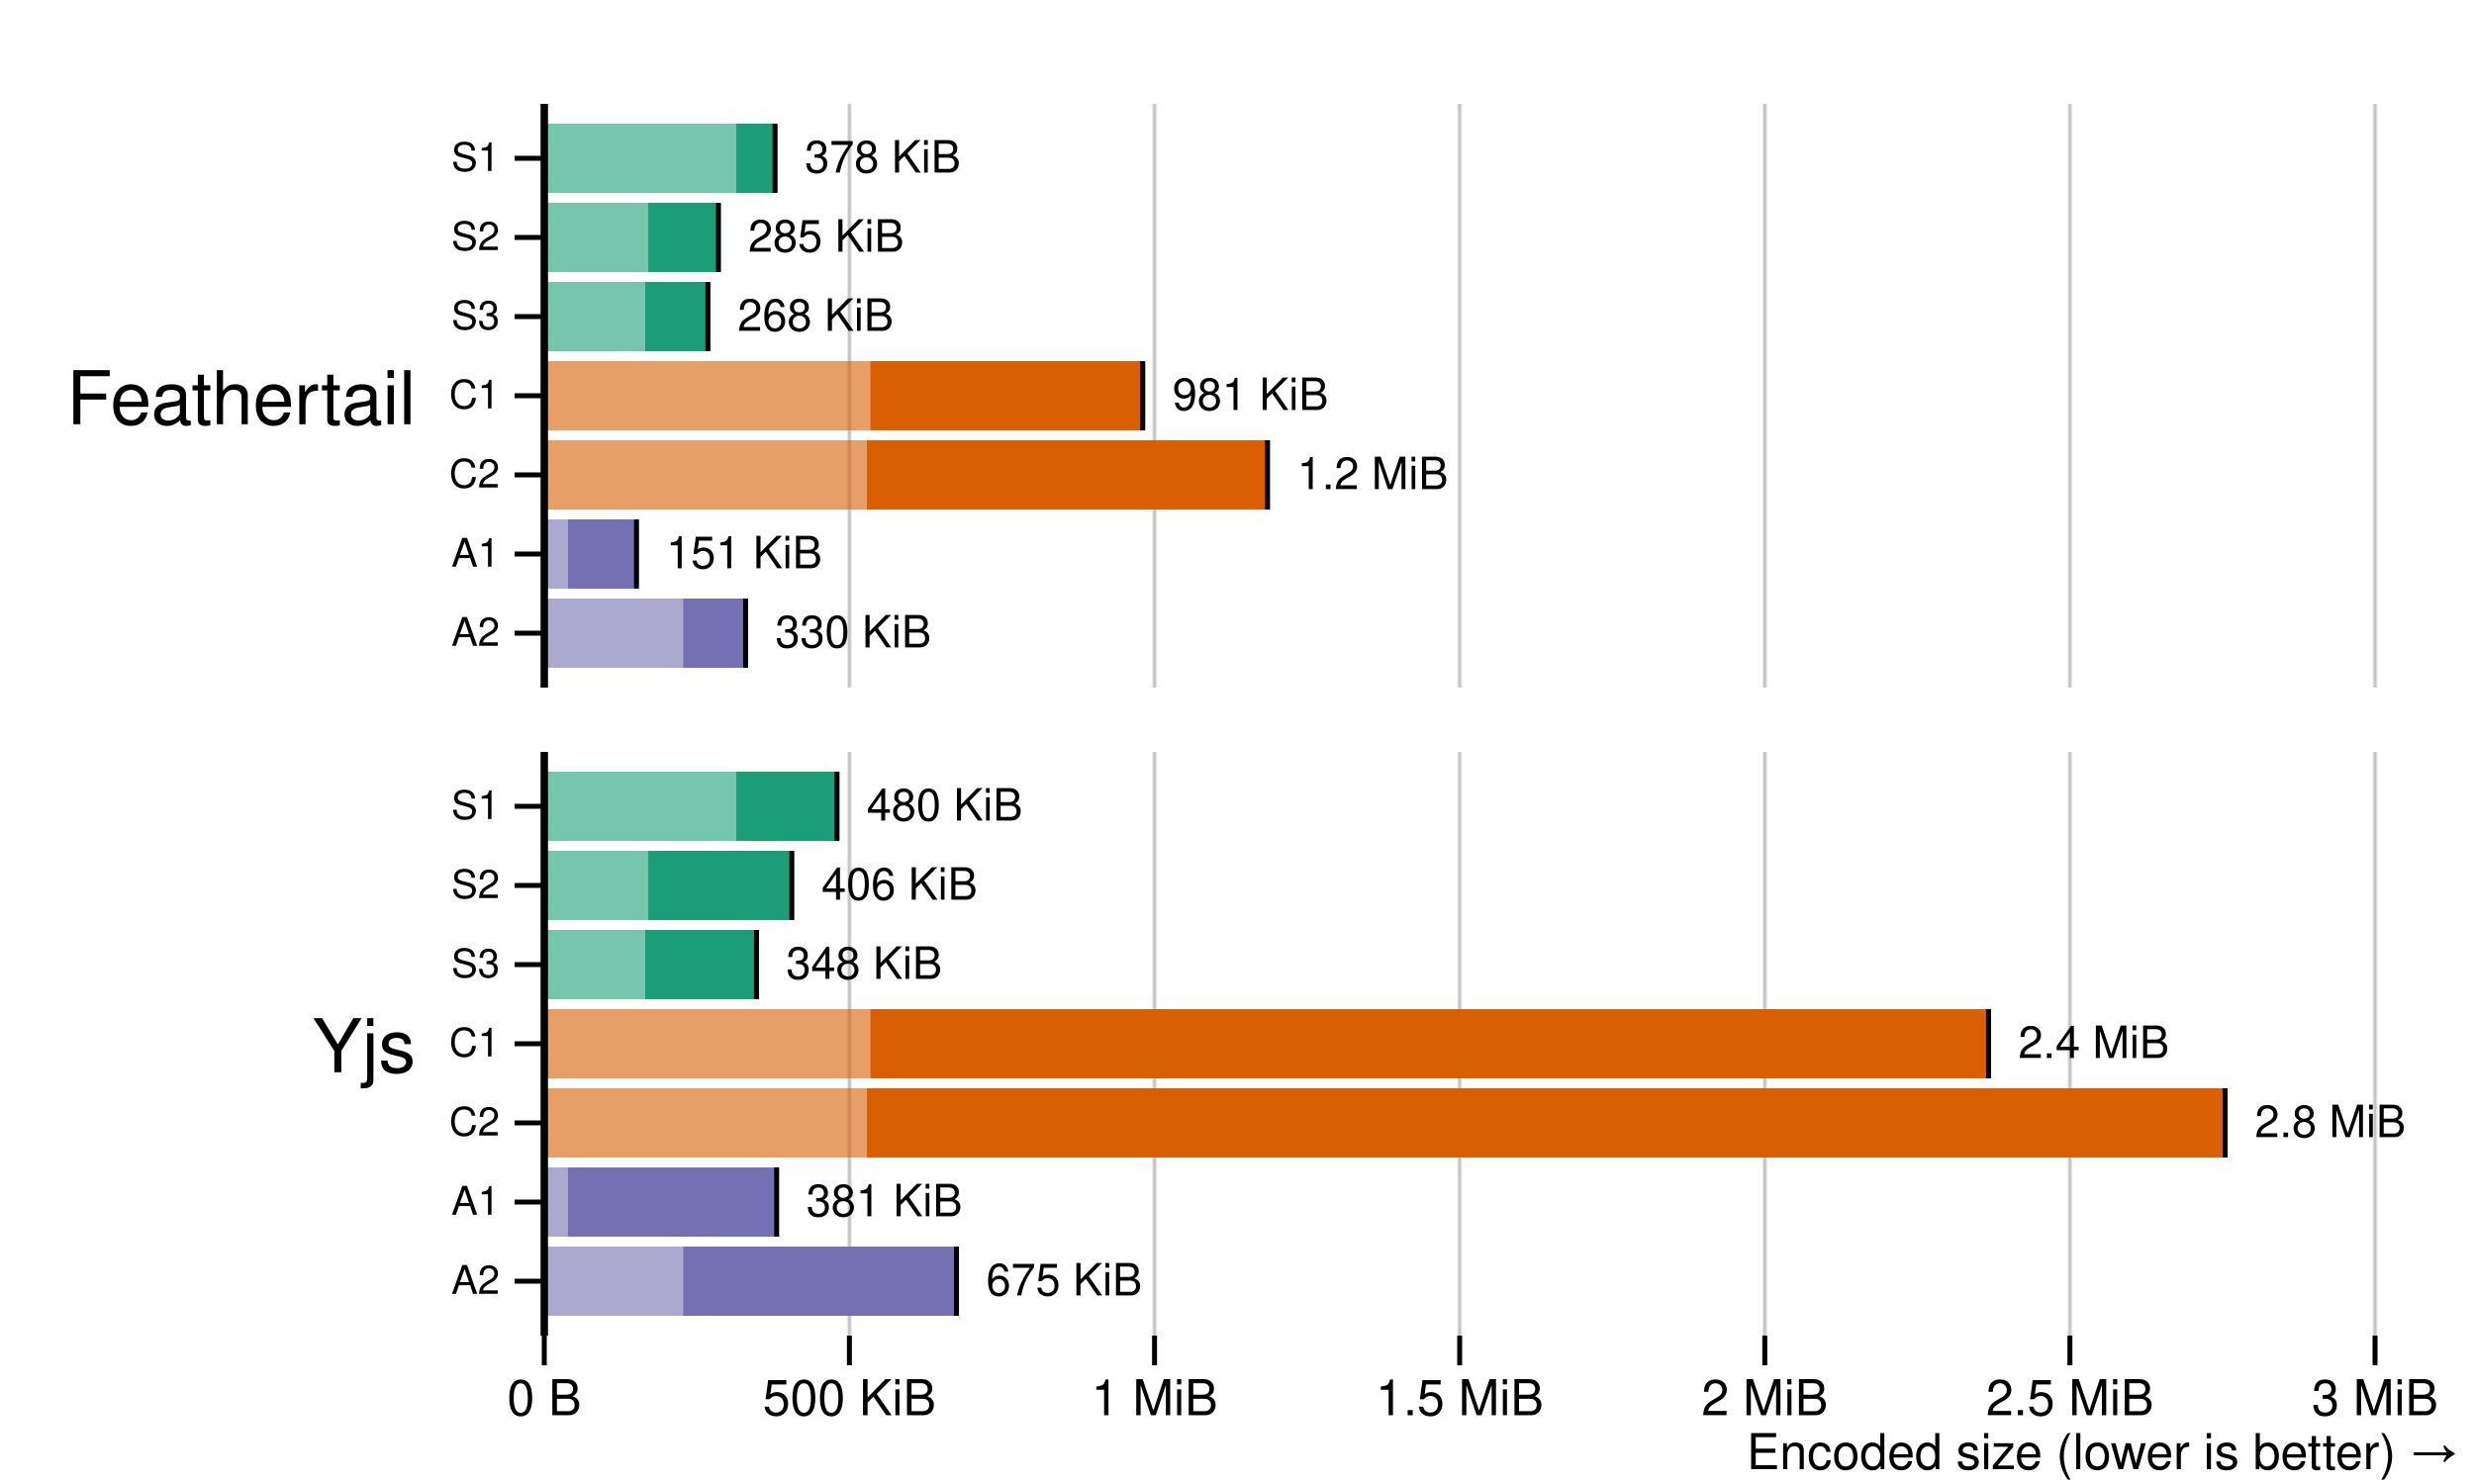
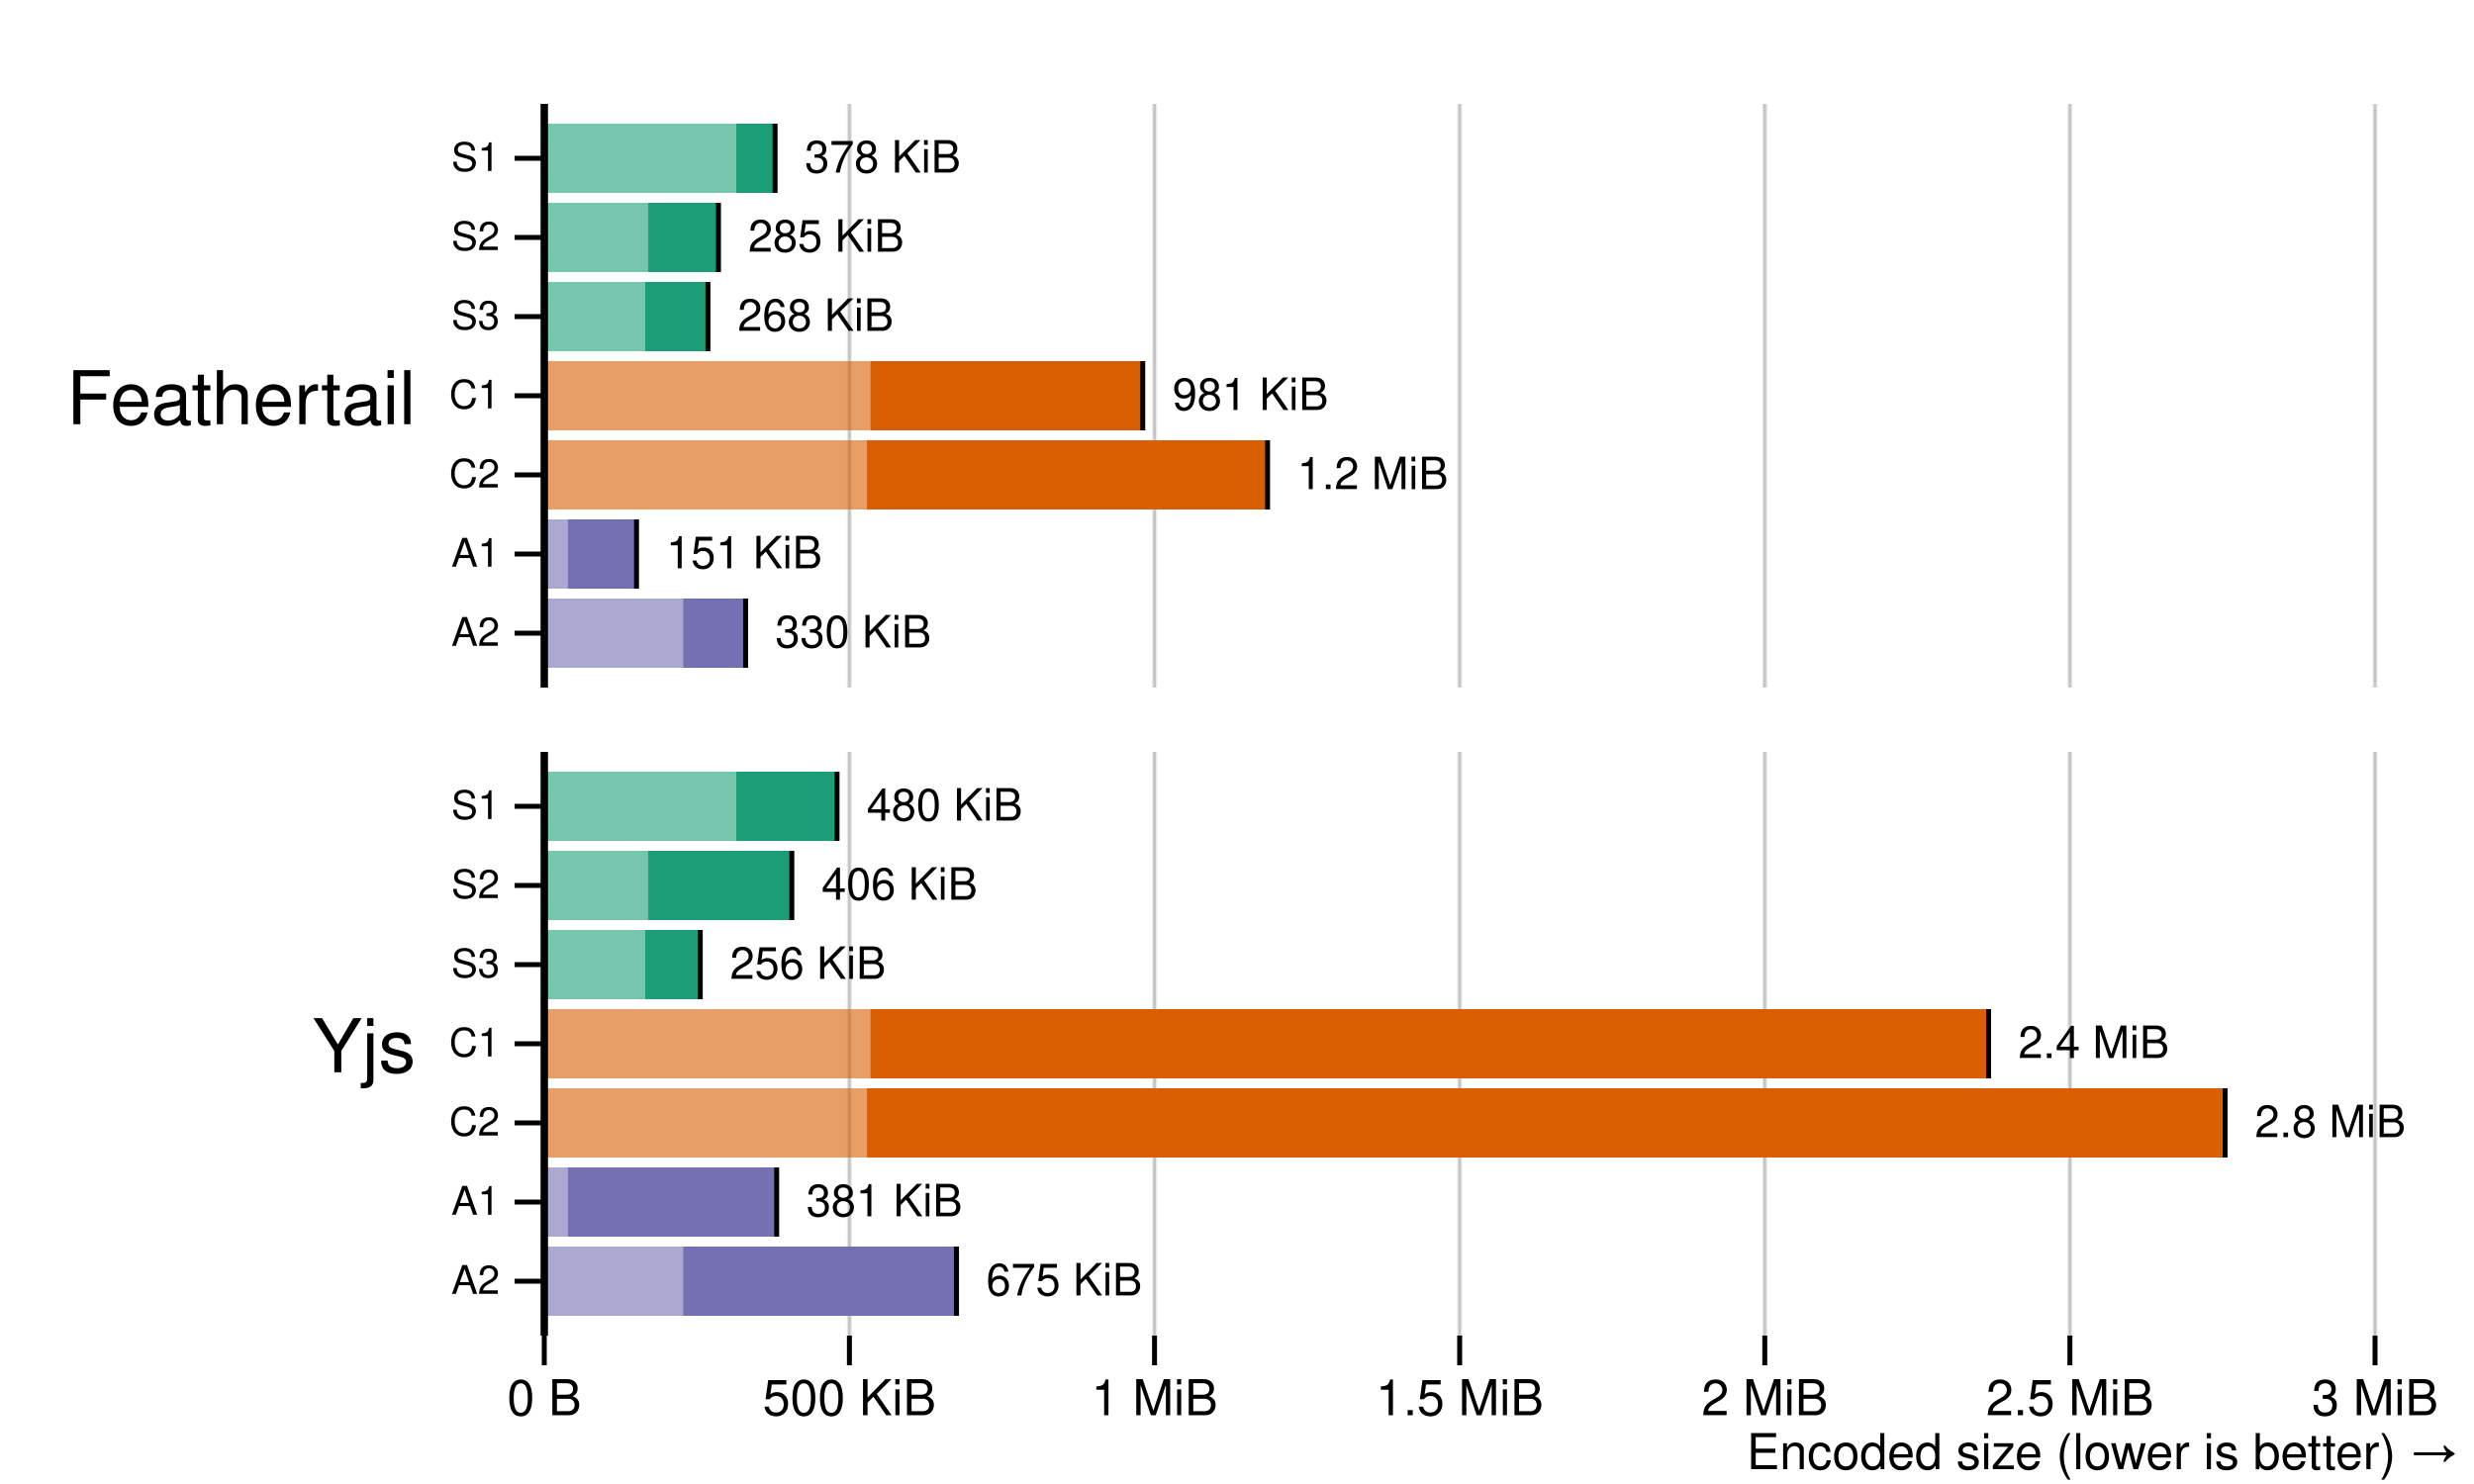
<svg xmlns="http://www.w3.org/2000/svg" class="plot-d6a7b5" fill="currentColor" font-family="system-ui, sans-serif" font-size="10" text-anchor="middle" width="500" height="300" viewBox="0 0 500 300" style="background: white; font-family: Helvetica Neue, Helvetica, Arial, sans-serif;" version="1.1">
  <style>:where(.plot-d6a7b5) {
  --plot-background: white;
  display: block;
  height: auto;
  height: intrinsic;
  max-width: 100%;
}
:where(.plot-d6a7b5 text),
:where(.plot-d6a7b5 tspan) {
  white-space: pre;
}</style>
  <g aria-label="x-grid" aria-hidden="true">
    <g stroke="currentColor" stroke-opacity="0.1" transform="translate(0,1)">
      <line x1="110" x2="110" y1="20" y2="138" />
      <line x1="171.667" x2="171.667" y1="20" y2="138" />
      <line x1="233.333" x2="233.333" y1="20" y2="138" />
      <line x1="295" x2="295" y1="20" y2="138" />
      <line x1="356.667" x2="356.667" y1="20" y2="138" />
      <line x1="418.333" x2="418.333" y1="20" y2="138" />
      <line x1="480" x2="480" y1="20" y2="138" />
    </g>
    <g stroke="currentColor" stroke-opacity="0.1" transform="translate(0,132)">
      <line x1="110" x2="110" y1="20" y2="138" />
      <line x1="171.667" x2="171.667" y1="20" y2="138" />
      <line x1="233.333" x2="233.333" y1="20" y2="138" />
      <line x1="295" x2="295" y1="20" y2="138" />
      <line x1="356.667" x2="356.667" y1="20" y2="138" />
      <line x1="418.333" x2="418.333" y1="20" y2="138" />
      <line x1="480" x2="480" y1="20" y2="138" />
    </g>
  </g>
  <g aria-label="x-axis tick" aria-hidden="true">
    <g fill="none" stroke="currentColor" transform="translate(0,132)">
      <path transform="translate(110,138)" d="M0,0L0,6" />
      <path transform="translate(171.6667,138)" d="M0,0L0,6" />
      <path transform="translate(233.3333,138)" d="M0,0L0,6" />
      <path transform="translate(295,138)" d="M0,0L0,6" />
      <path transform="translate(356.6667,138)" d="M0,0L0,6" />
      <path transform="translate(418.3333,138)" d="M0,0L0,6" />
      <path transform="translate(480,138)" d="M0,0L0,6" />
    </g>
  </g>
  <g aria-label="x-axis tick label" transform="translate(0,9)">
    <g font-variant="tabular-nums" transform="translate(0,132)">
      <text y="0.71em" transform="translate(110,138)">0 B</text>
      <text y="0.71em" transform="translate(171.6667,138)">500 KiB</text>
      <text y="0.71em" transform="translate(233.3333,138)">1 MiB</text>
      <text y="0.71em" transform="translate(295,138)">1.5 MiB</text>
      <text y="0.71em" transform="translate(356.6667,138)">2 MiB</text>
      <text y="0.71em" transform="translate(418.3333,138)">2.5 MiB</text>
      <text y="0.71em" transform="translate(480,138)">3 MiB</text>
    </g>
  </g>
  <g aria-label="x-axis label" text-anchor="end" transform="translate(17,27)">
    <text transform="translate(480,270)">Encoded size (lower is better) →</text>
  </g>
  <g aria-label="x-grid" aria-hidden="true">
    <g stroke="currentColor" stroke-width="0.5" stroke-opacity="0.15" transform="translate(0,1)">
      <line x1="110" x2="110" y1="20" y2="138" />
      <line x1="171.667" x2="171.667" y1="20" y2="138" />
      <line x1="233.333" x2="233.333" y1="20" y2="138" />
      <line x1="295" x2="295" y1="20" y2="138" />
      <line x1="356.667" x2="356.667" y1="20" y2="138" />
      <line x1="418.333" x2="418.333" y1="20" y2="138" />
      <line x1="480" x2="480" y1="20" y2="138" />
    </g>
    <g stroke="currentColor" stroke-width="0.5" stroke-opacity="0.15" transform="translate(0,132)">
      <line x1="110" x2="110" y1="20" y2="138" />
      <line x1="171.667" x2="171.667" y1="20" y2="138" />
      <line x1="233.333" x2="233.333" y1="20" y2="138" />
      <line x1="295" x2="295" y1="20" y2="138" />
      <line x1="356.667" x2="356.667" y1="20" y2="138" />
      <line x1="418.333" x2="418.333" y1="20" y2="138" />
      <line x1="480" x2="480" y1="20" y2="138" />
    </g>
  </g>
  <g aria-label="y-axis tick" aria-hidden="true" transform="translate(0,7)">
    <g fill="none" stroke="currentColor" transform="translate(0,1)">
      <path transform="translate(110,24)" d="M0,0L-6,0" />
      <path transform="translate(110,40)" d="M0,0L-6,0" />
      <path transform="translate(110,56)" d="M0,0L-6,0" />
      <path transform="translate(110,72)" d="M0,0L-6,0" />
      <path transform="translate(110,88)" d="M0,0L-6,0" />
      <path transform="translate(110,104)" d="M0,0L-6,0" />
      <path transform="translate(110,120)" d="M0,0L-6,0" />
    </g>
    <g fill="none" stroke="currentColor" transform="translate(0,132)">
      <path transform="translate(110,24)" d="M0,0L-6,0" />
      <path transform="translate(110,40)" d="M0,0L-6,0" />
      <path transform="translate(110,56)" d="M0,0L-6,0" />
      <path transform="translate(110,72)" d="M0,0L-6,0" />
      <path transform="translate(110,88)" d="M0,0L-6,0" />
      <path transform="translate(110,104)" d="M0,0L-6,0" />
      <path transform="translate(110,120)" d="M0,0L-6,0" />
    </g>
  </g>
  <g aria-label="y-axis tick label" transform="translate(-9,7)">
    <g text-anchor="end" font-size="8" transform="translate(0,1)">
      <text y="0.32em" transform="translate(110,24)">S1</text>
      <text y="0.32em" transform="translate(110,40)">S2</text>
      <text y="0.32em" transform="translate(110,56)">S3</text>
      <text y="0.32em" transform="translate(110,72)">C1</text>
      <text y="0.32em" transform="translate(110,88)">C2</text>
      <text y="0.32em" transform="translate(110,104)">A1</text>
      <text y="0.32em" transform="translate(110,120)">A2</text>
    </g>
    <g text-anchor="end" font-size="8" transform="translate(0,132)">
      <text y="0.32em" transform="translate(110,24)">S1</text>
      <text y="0.32em" transform="translate(110,40)">S2</text>
      <text y="0.32em" transform="translate(110,56)">S3</text>
      <text y="0.32em" transform="translate(110,72)">C1</text>
      <text y="0.32em" transform="translate(110,88)">C2</text>
      <text y="0.32em" transform="translate(110,104)">A1</text>
      <text y="0.32em" transform="translate(110,120)">A2</text>
    </g>
  </g>
  <g aria-label="bar">
    <g transform="translate(0,1)">
      <rect x="110" width="38.795" y="24" height="14" fill="#1b9e77" fill-opacity="0.6" />
      <rect x="110" width="21.005" y="40" height="14" fill="#1b9e77" fill-opacity="0.6" />
      <rect x="110" width="20.366" y="56" height="14" fill="#1b9e77" fill-opacity="0.6" />
      <rect x="110" width="65.866" y="72" height="14" fill="#d95f02" fill-opacity="0.6" />
      <rect x="110" width="65.206" y="88" height="14" fill="#d95f02" fill-opacity="0.6" />
      <rect x="110" width="4.704" y="104" height="14" fill="#7570b3" fill-opacity="0.6" />
      <rect x="110" width="28.04" y="120" height="14" fill="#7570b3" fill-opacity="0.6" />
      <rect x="148.795" width="7.849" y="24" height="14" fill="#1b9e77" fill-opacity="1" />
      <rect x="131.005" width="14.198" y="40" height="14" fill="#1b9e77" fill-opacity="1" />
      <rect x="130.366" width="12.709" y="56" height="14" fill="#1b9e77" fill-opacity="1" />
      <rect x="175.866" width="55.091" y="72" height="14" fill="#d95f02" fill-opacity="1" />
      <rect x="175.206" width="80.97" y="88" height="14" fill="#d95f02" fill-opacity="1" />
      <rect x="114.704" width="13.936" y="104" height="14" fill="#7570b3" fill-opacity="1" />
      <rect x="138.04" width="12.647" y="120" height="14" fill="#7570b3" fill-opacity="1" />
    </g>
    <g transform="translate(0,132)">
      <rect x="110" width="38.795" y="24" height="14" fill="#1b9e77" fill-opacity="0.6" />
      <rect x="110" width="21.005" y="40" height="14" fill="#1b9e77" fill-opacity="0.6" />
      <rect x="110" width="20.366" y="56" height="14" fill="#1b9e77" fill-opacity="0.6" />
      <rect x="110" width="65.866" y="72" height="14" fill="#d95f02" fill-opacity="0.6" />
      <rect x="110" width="65.206" y="88" height="14" fill="#d95f02" fill-opacity="0.6" />
      <rect x="110" width="4.704" y="104" height="14" fill="#7570b3" fill-opacity="0.6" />
      <rect x="110" width="28.04" y="120" height="14" fill="#7570b3" fill-opacity="0.6" />
      <rect x="148.795" width="20.37" y="24" height="14" fill="#1b9e77" fill-opacity="1" />
      <rect x="131.005" width="29.025" y="40" height="14" fill="#1b9e77" fill-opacity="1" />
-       <rect x="130.366" width="22.522" y="56" height="14" fill="#1b9e77" fill-opacity="1" />
+       <rect x="130.366" width="11.156" y="56" height="14" fill="#1b9e77" fill-opacity="1" />
      <rect x="175.866" width="226.031" y="72" height="14" fill="#d95f02" fill-opacity="1" />
      <rect x="175.206" width="274.493" y="88" height="14" fill="#d95f02" fill-opacity="1" />
      <rect x="114.704" width="42.265" y="104" height="14" fill="#7570b3" fill-opacity="1" />
      <rect x="138.04" width="55.269" y="120" height="14" fill="#7570b3" fill-opacity="1" />
    </g>
  </g>
  <g aria-label="fy-axis tick label" transform="translate(-26,0)">
    <g text-anchor="end" font-size="15px" transform="translate(0,1)">
      <text y="0.384em" transform="translate(110,79)">Feathertail</text>
    </g>
    <g text-anchor="end" font-size="15px" transform="translate(0,132)">
      <text y="0.384em" transform="translate(110,79)">Yjs</text>
    </g>
  </g>
  <g aria-label="tick">
    <g stroke="currentColor" transform="translate(0,1)">
      <line x1="156.644" x2="156.644" y1="24" y2="38" />
      <line x1="145.203" x2="145.203" y1="40" y2="54" />
      <line x1="143.075" x2="143.075" y1="56" y2="70" />
      <line x1="230.957" x2="230.957" y1="72" y2="86" />
      <line x1="256.177" x2="256.177" y1="88" y2="102" />
      <line x1="128.641" x2="128.641" y1="104" y2="118" />
      <line x1="150.687" x2="150.687" y1="120" y2="134" />
    </g>
    <g stroke="currentColor" transform="translate(0,132)">
      <line x1="169.165" x2="169.165" y1="24" y2="38" />
      <line x1="160.03" x2="160.03" y1="40" y2="54" />
-       <line x1="152.888" x2="152.888" y1="56" y2="70" />
+       <line x1="141.522" x2="141.522" y1="56" y2="70" />
      <line x1="401.897" x2="401.897" y1="72" y2="86" />
      <line x1="449.699" x2="449.699" y1="88" y2="102" />
      <line x1="156.97" x2="156.97" y1="104" y2="118" />
      <line x1="193.309" x2="193.309" y1="120" y2="134" />
    </g>
  </g>
  <g aria-label="text" transform="translate(6,7)">
    <g fill="black" text-anchor="start" font-size="9" transform="translate(0,1)">
      <text y="0.32em" transform="translate(156.6442,24)">378 KiB</text>
      <text y="0.32em" transform="translate(145.2029,40)">285 KiB</text>
      <text y="0.32em" transform="translate(143.0753,56)">268 KiB</text>
      <text y="0.32em" transform="translate(230.9569,72)">981 KiB</text>
      <text y="0.32em" transform="translate(256.1766,88)">1.2 MiB</text>
      <text y="0.32em" transform="translate(128.6406,104)">151 KiB</text>
      <text y="0.32em" transform="translate(150.6867,120)">330 KiB</text>
    </g>
    <g fill="black" text-anchor="start" font-size="9" transform="translate(0,132)">
      <text y="0.32em" transform="translate(169.165,24)">480 KiB</text>
      <text y="0.32em" transform="translate(160.0299,40)">406 KiB</text>
-       <text y="0.32em" transform="translate(152.8879,56)">348 KiB</text>
+       <text y="0.32em" transform="translate(141.522,56)">256 KiB</text>
      <text y="0.32em" transform="translate(401.8968,72)">2.4 MiB</text>
      <text y="0.32em" transform="translate(449.6993,88)">2.8 MiB</text>
      <text y="0.32em" transform="translate(156.9697,104)">381 KiB</text>
      <text y="0.32em" transform="translate(193.309,120)">675 KiB</text>
    </g>
  </g>
  <g aria-label="rule">
    <g stroke="currentColor" stroke-width="1.5" transform="translate(0,1)">
      <line x1="110" x2="110" y1="20" y2="138" />
    </g>
    <g stroke="currentColor" stroke-width="1.5" transform="translate(0,132)">
      <line x1="110" x2="110" y1="20" y2="138" />
    </g>
  </g>
</svg>
